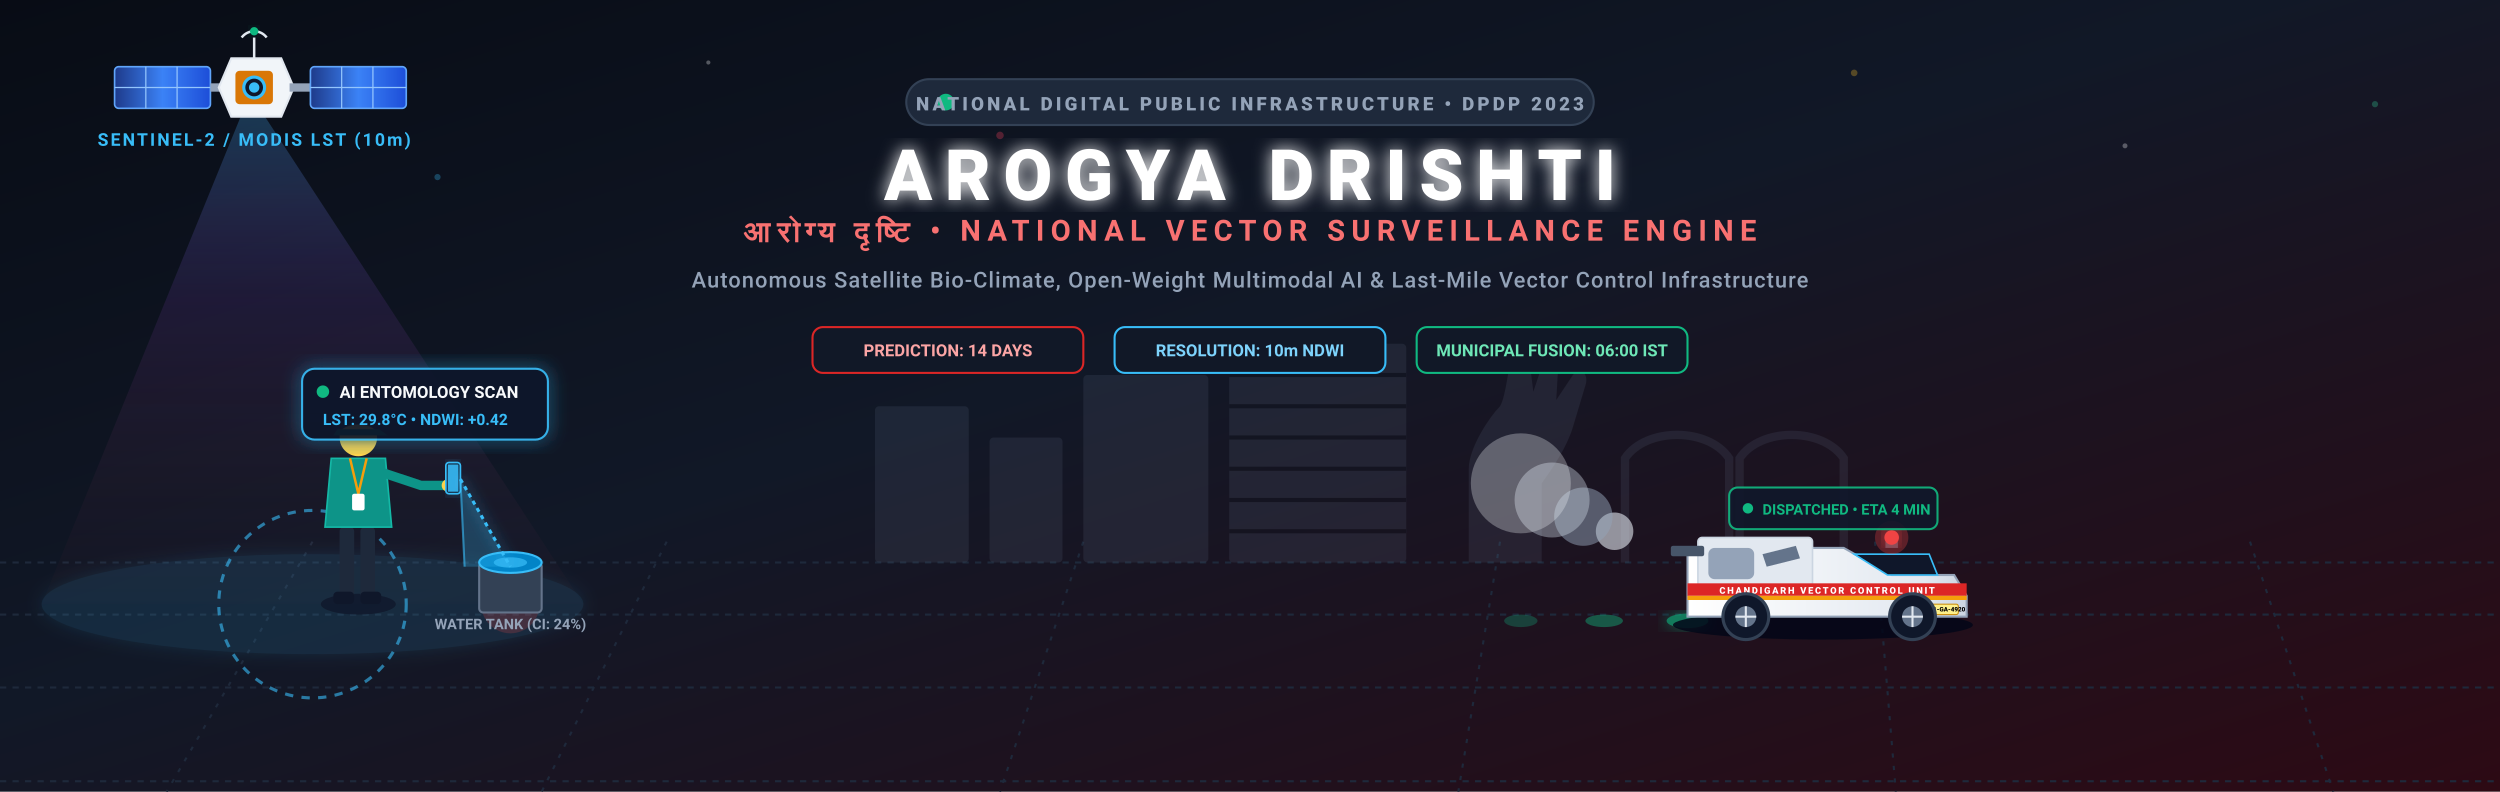
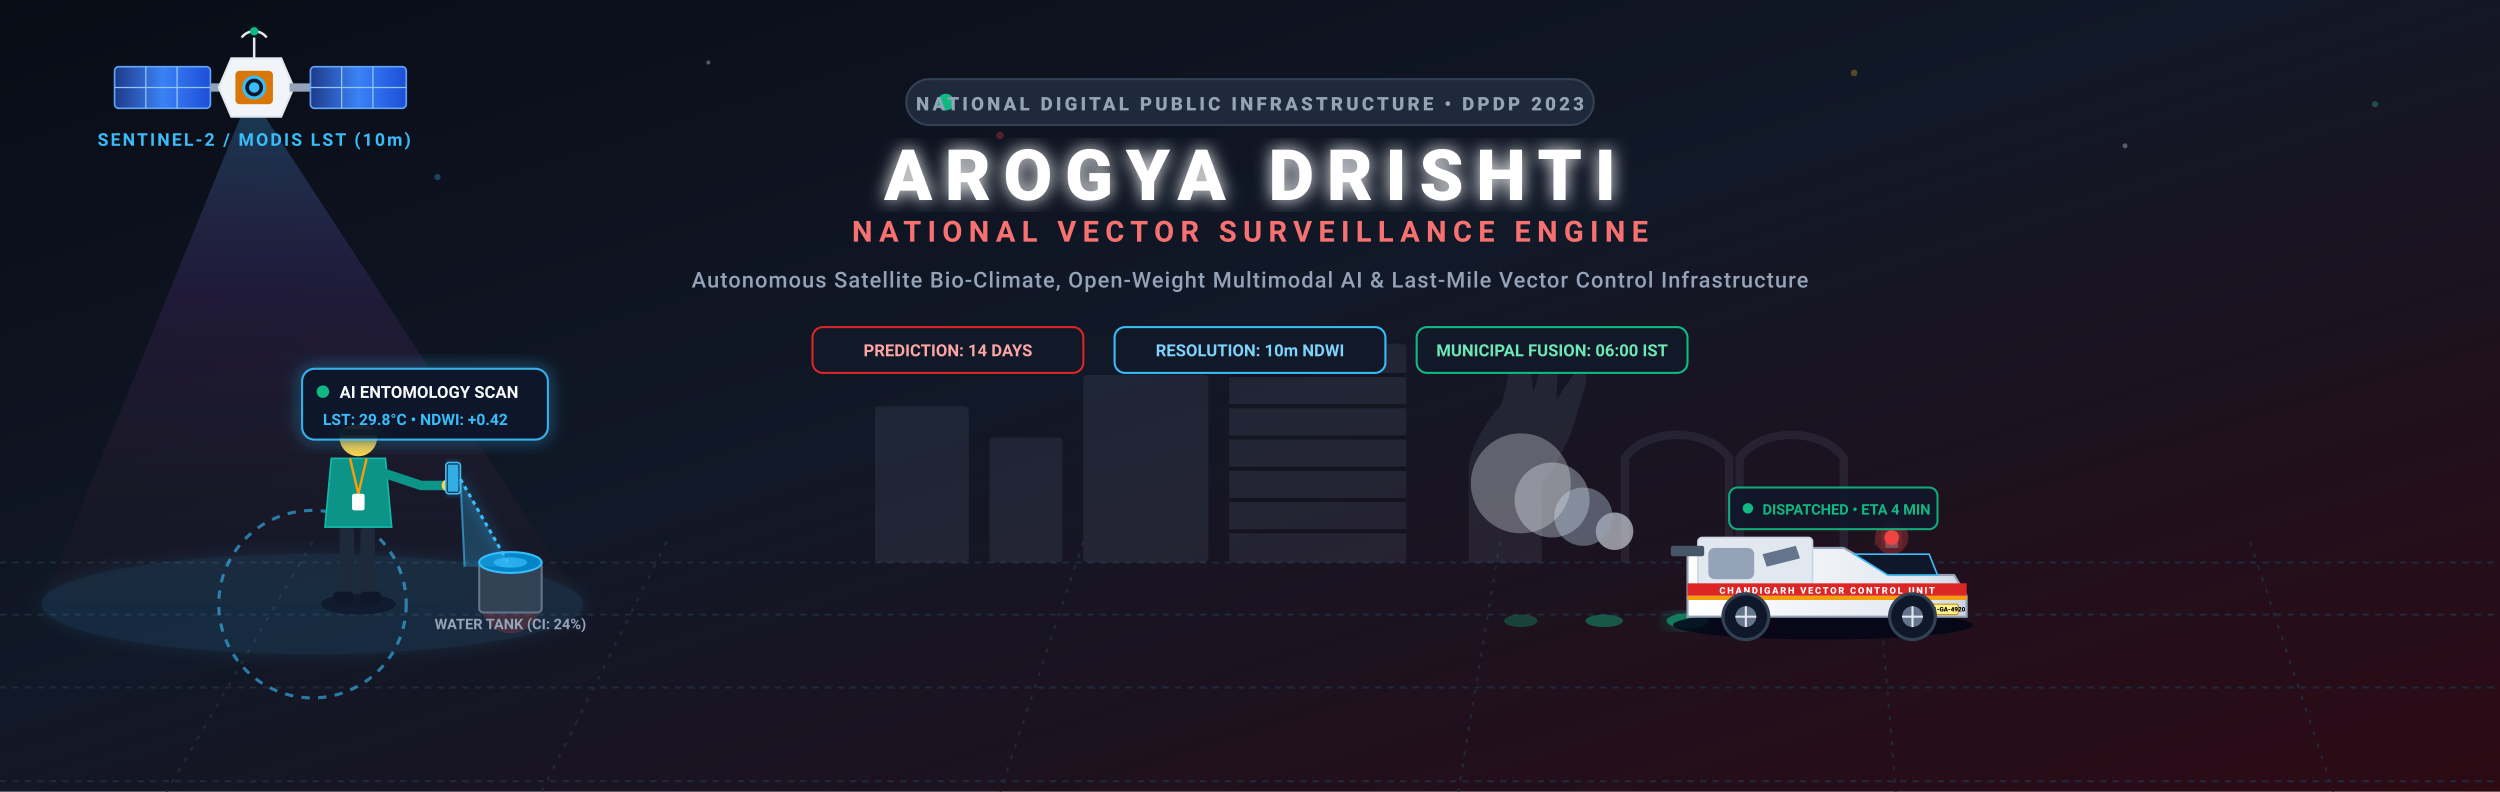
<svg xmlns="http://www.w3.org/2000/svg" viewBox="0 0 1200 380" width="100%" height="100%" style="background:#090D16; font-family:-apple-system, BlinkMacSystemFont, 'Segoe UI', Roboto, Helvetica, Arial, sans-serif;">
  <defs>
    <linearGradient id="bgGrad" x1="0%" y1="0%" x2="100%" y2="100%">
      <stop offset="0%" stop-color="#080C15" />
      <stop offset="45%" stop-color="#111827" />
      <stop offset="100%" stop-color="#2D0A14" />
    </linearGradient>
    <linearGradient id="gridGlow" x1="0%" y1="0%" x2="0%" y2="100%">
      <stop offset="0%" stop-color="#EF4444" stop-opacity="0.0" />
      <stop offset="70%" stop-color="#EF4444" stop-opacity="0.12" />
      <stop offset="100%" stop-color="#10B981" stop-opacity="0.25" />
    </linearGradient>
    <linearGradient id="radarBeamGrad" x1="0%" y1="0%" x2="0%" y2="100%">
      <stop offset="0%" stop-color="#38BDF8" stop-opacity="0.6" />
      <stop offset="40%" stop-color="#A855F7" stop-opacity="0.25" />
      <stop offset="100%" stop-color="#EF4444" stop-opacity="0.02" />
    </linearGradient>
    <linearGradient id="satSolar" x1="0%" y1="0%" x2="100%" y2="0%">
      <stop offset="0%" stop-color="#1E3A8A" />
      <stop offset="50%" stop-color="#3B82F6" />
      <stop offset="100%" stop-color="#1D4ED8" />
    </linearGradient>
    <linearGradient id="crimsonGold" x1="0%" y1="0%" x2="100%" y2="0%">
      <stop offset="0%" stop-color="#DC2626" />
      <stop offset="50%" stop-color="#F59E0B" />
      <stop offset="100%" stop-color="#10B981" />
    </linearGradient>
    <linearGradient id="vanBody" x1="0%" y1="0%" x2="100%" y2="0%">
      <stop offset="0%" stop-color="#FFFFFF" />
      <stop offset="85%" stop-color="#E2E8F0" />
      <stop offset="100%" stop-color="#CBD5E1" />
    </linearGradient>
    <filter id="glowFilter" x="-20%" y="-20%" width="140%" height="140%">
      <feGaussianBlur stdDeviation="4" result="blur" />
      <feComposite in="SourceGraphic" in2="blur" operator="over" />
    </filter>
    <filter id="laserGlow" x="-30%" y="-30%" width="160%" height="160%">
      <feGaussianBlur stdDeviation="3" result="blur" />
      <feMerge>
        <feMergeNode in="blur" />
        <feMergeNode in="SourceGraphic" />
      </feMerge>
    </filter>
    <style>
      .satellite-track {
        animation: satOrbit 12s ease-in-out infinite alternate;
      }
      @keyframes satOrbit {
        0% { transform: translate(120px, 30px); }
        50% { transform: translate(340px, 45px); }
        100% { transform: translate(120px, 30px); }
      }

      .radar-cone {
        animation: radarSweep 12s ease-in-out infinite alternate;
        transform-origin: 220px 40px;
      }
      @keyframes radarSweep {
        0% { transform: translate(120px, 30px) scale(0.9); opacity: 0.35; }
        50% { transform: translate(340px, 45px) scale(1.1); opacity: 0.65; }
        100% { transform: translate(120px, 30px) scale(0.9); opacity: 0.35; }
      }

      .beacon-blink {
        animation: beaconFlash 0.9s infinite alternate;
      }
      @keyframes beaconFlash {
        0% { opacity: 0.2; transform: scale(0.8); }
        100% { opacity: 1.0; transform: scale(1.4); }
      }

      .scan-laser {
        animation: laserScan 2.4s ease-in-out infinite;
      }
      @keyframes laserScan {
        0%, 100% { transform: scaleY(0.1); opacity: 0.2; }
        50% { transform: scaleY(1.0); opacity: 0.85; }
      }

      .mist-particle {
        animation: mistFloat 3.2s cubic-bezier(0.2, 0.8, 0.4, 1) infinite;
      }
      @keyframes mistFloat {
        0% { transform: translate(0, 0) scale(0.4); opacity: 0.7; }
        50% { opacity: 0.45; }
        100% { transform: translate(-65px, -35px) scale(2.2); opacity: 0; }
      }

      .wheel-spin {
        animation: wheelSpin 1.4s linear infinite;
        transform-origin: center;
      }
      @keyframes wheelSpin {
        0% { transform: rotate(0deg); }
        100% { transform: rotate(360deg); }
      }

      .van-motion {
        animation: vanDrive 9s ease-in-out infinite alternate;
      }
      @keyframes vanDrive {
        0% { transform: translateX(0px); }
        100% { transform: translateX(110px); }
      }

      .outbreak-pulse {
        animation: ringPulse 4s infinite;
      }
      @keyframes ringPulse {
        0% { r: 18; stroke: #EF4444; stroke-opacity: 0.8; }
        50% { r: 52; stroke: #F59E0B; stroke-opacity: 0.5; }
        100% { r: 78; stroke: #10B981; stroke-opacity: 0.1; }
      }
    </style>
  </defs>
  <rect width="1200" height="380" fill="url(#bgGrad)" />
  <g opacity="0.3">
    <circle cx="95" cy="45" r="1.2" fill="#FFFFFF" />
    <circle cx="210" cy="85" r="1.5" fill="#38BDF8" />
    <circle cx="340" cy="30" r="1.0" fill="#FFFFFF" />
    <circle cx="480" cy="65" r="1.8" fill="#F43F5E" />
    <circle cx="620" cy="40" r="1.2" fill="#FFFFFF" />
    <circle cx="750" cy="90" r="1.4" fill="#38BDF8" />
    <circle cx="890" cy="35" r="1.6" fill="#FBBF24" />
    <circle cx="1020" cy="70" r="1.2" fill="#FFFFFF" />
    <circle cx="1140" cy="50" r="1.5" fill="#34D399" />
  </g>
  <path d="M 0,270 L 1200,270 M 0,295 L 1200,295 M 0,330 L 1200,330 M 0,375 L 1200,375" stroke="#1E293B" stroke-width="1" stroke-dasharray="3,3" />
  <path d="M 150,260 L 80,380 M 320,260 L 260,380 M 520,260 L 480,380 M 720,260 L 700,380 M 900,260 L 910,380 M 1080,260 L 1120,380" stroke="#1E293B" stroke-width="1" stroke-dasharray="2,4" />
  <g opacity="0.16" fill="#64748B">
    <rect x="420" y="195" width="45" height="75" rx="2" />
    <rect x="475" y="210" width="35" height="60" rx="2" />
    <rect x="520" y="180" width="60" height="90" rx="2" />
    <rect x="590" y="165" width="85" height="105" rx="2" />
    <line x1="590" y1="180" x2="675" y2="180" stroke="#090D16" stroke-width="2" />
    <line x1="590" y1="195" x2="675" y2="195" stroke="#090D16" stroke-width="2" />
    <line x1="590" y1="210" x2="675" y2="210" stroke="#090D16" stroke-width="2" />
    <line x1="590" y1="225" x2="675" y2="225" stroke="#090D16" stroke-width="2" />
    <line x1="590" y1="240" x2="675" y2="240" stroke="#090D16" stroke-width="2" />
    <line x1="590" y1="255" x2="675" y2="255" stroke="#090D16" stroke-width="2" />
    <path d="M 705,270 L 705,225 C 705,215 715,200 720,195 C 723,190 724,175 726,170 C 727,165 733,165 734,172 L 736,188 L 742,170 C 744,166 749,168 748,175 L 747,192 L 755,180 C 758,176 763,179 761,185 L 755,205 C 752,215 745,225 740,232 L 740,270 Z" />
    <path d="M 780,270 L 780,220 C 790,205 820,205 830,220 L 830,270 M 835,270 L 835,220 C 845,205 875,205 885,220 L 885,270" stroke="#64748B" stroke-width="4" fill="none" />
  </g>
  <g class="radar-cone">
    <polygon points="120,45 20,290 280,290" fill="url(#radarBeamGrad)" opacity="0.45" />
    <ellipse cx="150" cy="290" rx="130" ry="24" fill="#38BDF8" opacity="0.12" filter="url(#glowFilter)" />
    <circle cx="150" cy="290" r="45" fill="none" stroke="#38BDF8" stroke-width="1.5" stroke-dasharray="4,4" opacity="0.6">
      <animate attributeName="r" values="10; 80; 10" dur="4s" repeatCount="indefinite" />
      <animate attributeName="opacity" values="0.8; 0.1; 0.8" dur="4s" repeatCount="indefinite" />
    </circle>
  </g>
  <g class="satellite-track">
    <rect x="55" y="32" width="46" height="20" rx="2" fill="url(#satSolar)" stroke="#60A5FA" stroke-width="0.8" />
    <line x1="70" y1="32" x2="70" y2="52" stroke="#93C5FD" stroke-width="0.6" />
    <line x1="85" y1="32" x2="85" y2="52" stroke="#93C5FD" stroke-width="0.6" />
    <line x1="55" y1="42" x2="101" y2="42" stroke="#93C5FD" stroke-width="0.6" />
    <rect x="101" y="40" width="10" height="4" fill="#94A3B8" />
    <polygon points="111,28 135,28 141,42 135,56 111,56 105,42" fill="#F1F5F9" stroke="#E2E8F0" stroke-width="1" />
    <rect x="113" y="34" width="18" height="16" rx="2" fill="#D97706" />
    <circle cx="122" cy="42" r="5" fill="#0F172A" stroke="#38BDF8" stroke-width="1.5" />
    <circle cx="122" cy="42" r="2.5" fill="#38BDF8" />
    <rect x="139" y="40" width="10" height="4" fill="#94A3B8" />
    <rect x="149" y="32" width="46" height="20" rx="2" fill="url(#satSolar)" stroke="#60A5FA" stroke-width="0.8" />
    <line x1="164" y1="32" x2="164" y2="52" stroke="#93C5FD" stroke-width="0.6" />
    <line x1="179" y1="32" x2="179" y2="52" stroke="#93C5FD" stroke-width="0.6" />
    <line x1="149" y1="42" x2="195" y2="42" stroke="#93C5FD" stroke-width="0.6" />
    <path d="M 122,28 L 122,18 M 116,18 C 119,14 125,14 128,18" stroke="#E2E8F0" stroke-width="1.2" fill="none" />
    <circle cx="122" cy="15" r="2" fill="#10B981" filter="url(#glowFilter)">
      <animate attributeName="opacity" values="0.4;1;0.4" dur="1.2s" repeatCount="indefinite" />
    </circle>
    <text x="122" y="70" text-anchor="middle" font-size="8.5" font-weight="700" fill="#38BDF8" letter-spacing="1">SENTINEL-2 / MODIS LST (10m)</text>
  </g>
  <g transform="translate(140, 195)">
    <g transform="translate(90, 75)">
      <circle cx="15" cy="20" r="14" fill="#EF4444" opacity="0.2" />
      <circle cx="15" cy="20" class="outbreak-pulse" fill="none" stroke-width="2" />
      <rect x="0" y="0" width="30" height="24" rx="2" fill="#334155" stroke="#64748B" stroke-width="1" />
      <ellipse cx="15" cy="0" rx="15" ry="5" fill="#0284C7" stroke="#38BDF8" stroke-width="1" />
      <ellipse cx="15" cy="0" rx="8" ry="2.5" fill="#38BDF8" opacity="0.7">
        <animate attributeName="rx" values="3;11;3" dur="2s" repeatCount="indefinite" />
        <animate attributeName="ry" values="1;3.5;1" dur="2s" repeatCount="indefinite" />
      </ellipse>
      <text x="15" y="32" text-anchor="middle" font-size="7" font-weight="600" fill="#94A3B8">WATER TANK (CI: 24%)</text>
    </g>
    <g transform="translate(0, 0)">
      <ellipse cx="32" cy="95" rx="18" ry="5" fill="#0F172A" opacity="0.8" />
      <rect x="23" y="58" width="7" height="34" rx="2" fill="#1E293B" />
      <rect x="33" y="58" width="7" height="34" rx="2" fill="#1E293B" />
      <rect x="20" y="89" width="10" height="6" rx="2" fill="#0F172A" />
      <rect x="33" y="89" width="10" height="6" rx="2" fill="#0F172A" />
      <path d="M 19,25 L 45,25 L 48,58 L 16,58 Z" fill="#0D9488" stroke="#14B8A6" stroke-width="0.8" />
      <path d="M 28,25 L 32,42 L 36,25" stroke="#F59E0B" stroke-width="1.2" fill="none" />
      <rect x="29" y="42" width="6" height="8" rx="1" fill="#FFFFFF" />
      <circle cx="32" cy="15" r="9" fill="#FCD34D" />
      <path d="M 23,14 C 23,7 41,7 41,14 C 41,10 39,4 32,4 C 25,4 23,10 23,14 Z" fill="#1F2937" />
      <path d="M 22,11 L 42,11 L 46,14 L 20,14 Z" fill="#047857" />
      <path d="M 38,30 L 62,38 L 74,38" stroke="#0D9488" stroke-width="4.5" stroke-linecap="round" fill="none" />
      <circle cx="75" cy="38" r="3" fill="#FCD34D" />
      <rect x="74" y="27" width="7" height="15" rx="1.5" fill="#0F172A" stroke="#38BDF8" stroke-width="0.8" />
      <rect x="75" y="28" width="5" height="13" fill="#38BDF8" opacity="0.9" filter="url(#glowFilter)" />
      <g transform="translate(81, 35)">
        <polygon points="0,0 24,42 2,42" fill="#38BDF8" opacity="0.25">
          <animate attributeName="opacity" values="0.1;0.45;0.1" dur="1.8s" repeatCount="indefinite" />
        </polygon>
        <line x1="0" y1="0" x2="24" y2="42" stroke="#38BDF8" stroke-width="1.5" stroke-dasharray="2,2" filter="url(#laserGlow)">
          <animate attributeName="stroke-dashoffset" values="0;-16" dur="0.8s" repeatCount="indefinite" />
        </line>
        <line x1="0" y1="0" x2="2" y2="42" stroke="#38BDF8" stroke-width="1" opacity="0.6" />
      </g>
    </g>
    <g transform="translate(5, -18)">
      <rect x="0" y="0" width="118" height="34" rx="6" fill="#0F172A" stroke="#38BDF8" stroke-width="1" opacity="0.92" filter="url(#glowFilter)">
        <animate attributeName="transform" type="translate" values="0,0; 0,-3; 0,0" dur="3s" repeatCount="indefinite" />
      </rect>
      <circle cx="10" cy="11" r="3" fill="#10B981" />
      <text x="18" y="14" font-size="8" font-weight="700" fill="#F8FAFC">AI ENTOMOLOGY SCAN</text>
      <text x="10" y="27" font-size="7.5" font-weight="600" fill="#38BDF8">LST: 29.8°C • NDWI: +0.42</text>
    </g>
  </g>
  <g class="van-motion" transform="translate(810, 248)">
    <g opacity="0.7">
      <ellipse cx="-80" cy="50" rx="8" ry="3" fill="#10B981" opacity="0.4" />
      <ellipse cx="-40" cy="50" rx="9" ry="3" fill="#10B981" opacity="0.6" />
      <ellipse cx="0" cy="50" rx="10" ry="3.5" fill="#10B981" opacity="0.9" filter="url(#glowFilter)" />
    </g>
    <g transform="translate(-25, 12)">
      <circle cx="-10" cy="-5" r="9" fill="#E2E8F0" opacity="0.6" class="mist-particle" style="animation-delay: 0s;" />
      <circle cx="-25" cy="-12" r="14" fill="#94A3B8" opacity="0.5" class="mist-particle" style="animation-delay: 0.7s;" />
      <circle cx="-40" cy="-20" r="18" fill="#CBD5E1" opacity="0.4" class="mist-particle" style="animation-delay: 1.4s;" />
      <circle cx="-55" cy="-28" r="24" fill="#F1F5F9" opacity="0.3" class="mist-particle" style="animation-delay: 2.1s;" />
    </g>
    <ellipse cx="65" cy="52" rx="72" ry="7" fill="#020617" opacity="0.85" />
    <path d="M 0,15 L 75,15 L 98,28 L 128,28 L 134,38 L 134,48 L 0,48 Z" fill="url(#vanBody)" stroke="#94A3B8" stroke-width="1" />
    <rect x="5" y="10" width="55" height="24" rx="2" fill="#E2E8F0" stroke="#CBD5E1" stroke-width="0.8" />
    <rect x="10" y="15" width="22" height="15" rx="3" fill="#94A3B8" />
    <path d="M 36,18 L 52,14 L 54,20 L 38,24 Z" fill="#64748B" />
    <rect x="-8" y="14" width="16" height="5" rx="1" fill="#475569" />
    <polygon points="80,18 96,28 120,28 116,18" fill="#0F172A" stroke="#38BDF8" stroke-width="0.8" />
    <rect x="0" y="32" width="134" height="6" fill="#DC2626" />
    <rect x="0" y="38" width="134" height="2" fill="#F59E0B" />
    <text x="67" y="37" text-anchor="middle" font-size="4.5" font-weight="900" fill="#FFFFFF" letter-spacing="0.8">CHANDIGARH VECTOR CONTROL UNIT</text>
    <rect x="114" y="42" width="16" height="5" rx="1" fill="#FEF08A" stroke="#CA8A04" stroke-width="0.5" />
    <text x="122" y="45.5" text-anchor="middle" font-size="3" font-weight="800" fill="#000000">CH-01-GA-4920</text>
    <g transform="translate(108, 48)">
      <circle cx="0" cy="0" r="11" fill="#0F172A" stroke="#334155" stroke-width="1.5" />
      <circle cx="0" cy="0" r="5" fill="#64748B" />
      <g class="wheel-spin">
        <line x1="-5" y1="0" x2="5" y2="0" stroke="#E2E8F0" stroke-width="1" />
        <line x1="0" y1="-5" x2="0" y2="5" stroke="#E2E8F0" stroke-width="1" />
      </g>
    </g>
    <g transform="translate(28, 48)">
      <circle cx="0" cy="0" r="11" fill="#0F172A" stroke="#334155" stroke-width="1.5" />
      <circle cx="0" cy="0" r="5" fill="#64748B" />
      <g class="wheel-spin">
        <line x1="-5" y1="0" x2="5" y2="0" stroke="#E2E8F0" stroke-width="1" />
        <line x1="0" y1="-5" x2="0" y2="5" stroke="#E2E8F0" stroke-width="1" />
      </g>
    </g>
    <g transform="translate(98, 12)">
      <rect x="-3" y="0" width="6" height="3" fill="#475569" />
      <circle cx="0" cy="-2" r="3.5" fill="#EF4444" class="beacon-blink" filter="url(#glowFilter)" />
      <circle cx="0" cy="-2" r="8" fill="#EF4444" opacity="0.3" class="beacon-blink" />
    </g>
    <g transform="translate(20, -14)">
      <rect x="0" y="0" width="100" height="20" rx="4" fill="#0F172A" stroke="#10B981" stroke-width="1" opacity="0.9" />
      <circle cx="9" cy="10" r="2.5" fill="#10B981" />
      <text x="16" y="13" font-size="7" font-weight="700" fill="#10B981">DISPATCHED • ETA 4 MIN</text>
    </g>
  </g>
  <g transform="translate(600, 72)" text-anchor="middle">
    <rect x="-165" y="-34" width="330" height="22" rx="11" fill="#1E293B" stroke="#334155" stroke-width="1" />
    <circle cx="-146" cy="-23" r="4" fill="#10B981" />
    <text x="0" y="-19" font-size="9" font-weight="800" fill="#94A3B8" letter-spacing="1.5">NATIONAL DIGITAL PUBLIC INFRASTRUCTURE • DPDP 2023</text>
    <text x="0" y="24" font-size="34" font-weight="900" fill="#FFFFFF" letter-spacing="6" filter="url(#glowFilter)">AROGYA DRISHTI</text>
-     <text x="0" y="44" font-size="14" font-weight="700" fill="#F87171" letter-spacing="3">आरोग्य दृष्टि • NATIONAL VECTOR SURVEILLANCE ENGINE</text>
+     <text x="0" y="44" font-size="14" font-weight="700" fill="#F87171" letter-spacing="3">NATIONAL VECTOR SURVEILLANCE ENGINE</text>
    <text x="0" y="66" font-size="10.5" font-weight="500" fill="#94A3B8" letter-spacing="0.5">Autonomous Satellite Bio-Climate, Open-Weight Multimodal AI &amp; Last-Mile Vector Control Infrastructure</text>
    <g transform="translate(0, 85)">
      <g transform="translate(-210, 0)">
        <rect x="0" y="0" width="130" height="22" rx="5" fill="#111827" stroke="#DC2626" stroke-width="1" />
        <text x="65" y="14" font-size="8" font-weight="700" fill="#FCA5A5">PREDICTION: 14 DAYS</text>
      </g>
      <g transform="translate(-65, 0)">
        <rect x="0" y="0" width="130" height="22" rx="5" fill="#111827" stroke="#38BDF8" stroke-width="1" />
        <text x="65" y="14" font-size="8" font-weight="700" fill="#7DD3FC">RESOLUTION: 10m NDWI</text>
      </g>
      <g transform="translate(80, 0)">
        <rect x="0" y="0" width="130" height="22" rx="5" fill="#111827" stroke="#10B981" stroke-width="1" />
        <text x="65" y="14" font-size="8" font-weight="700" fill="#6EE7B7">MUNICIPAL FUSION: 06:00 IST</text>
      </g>
    </g>
  </g>
</svg>
